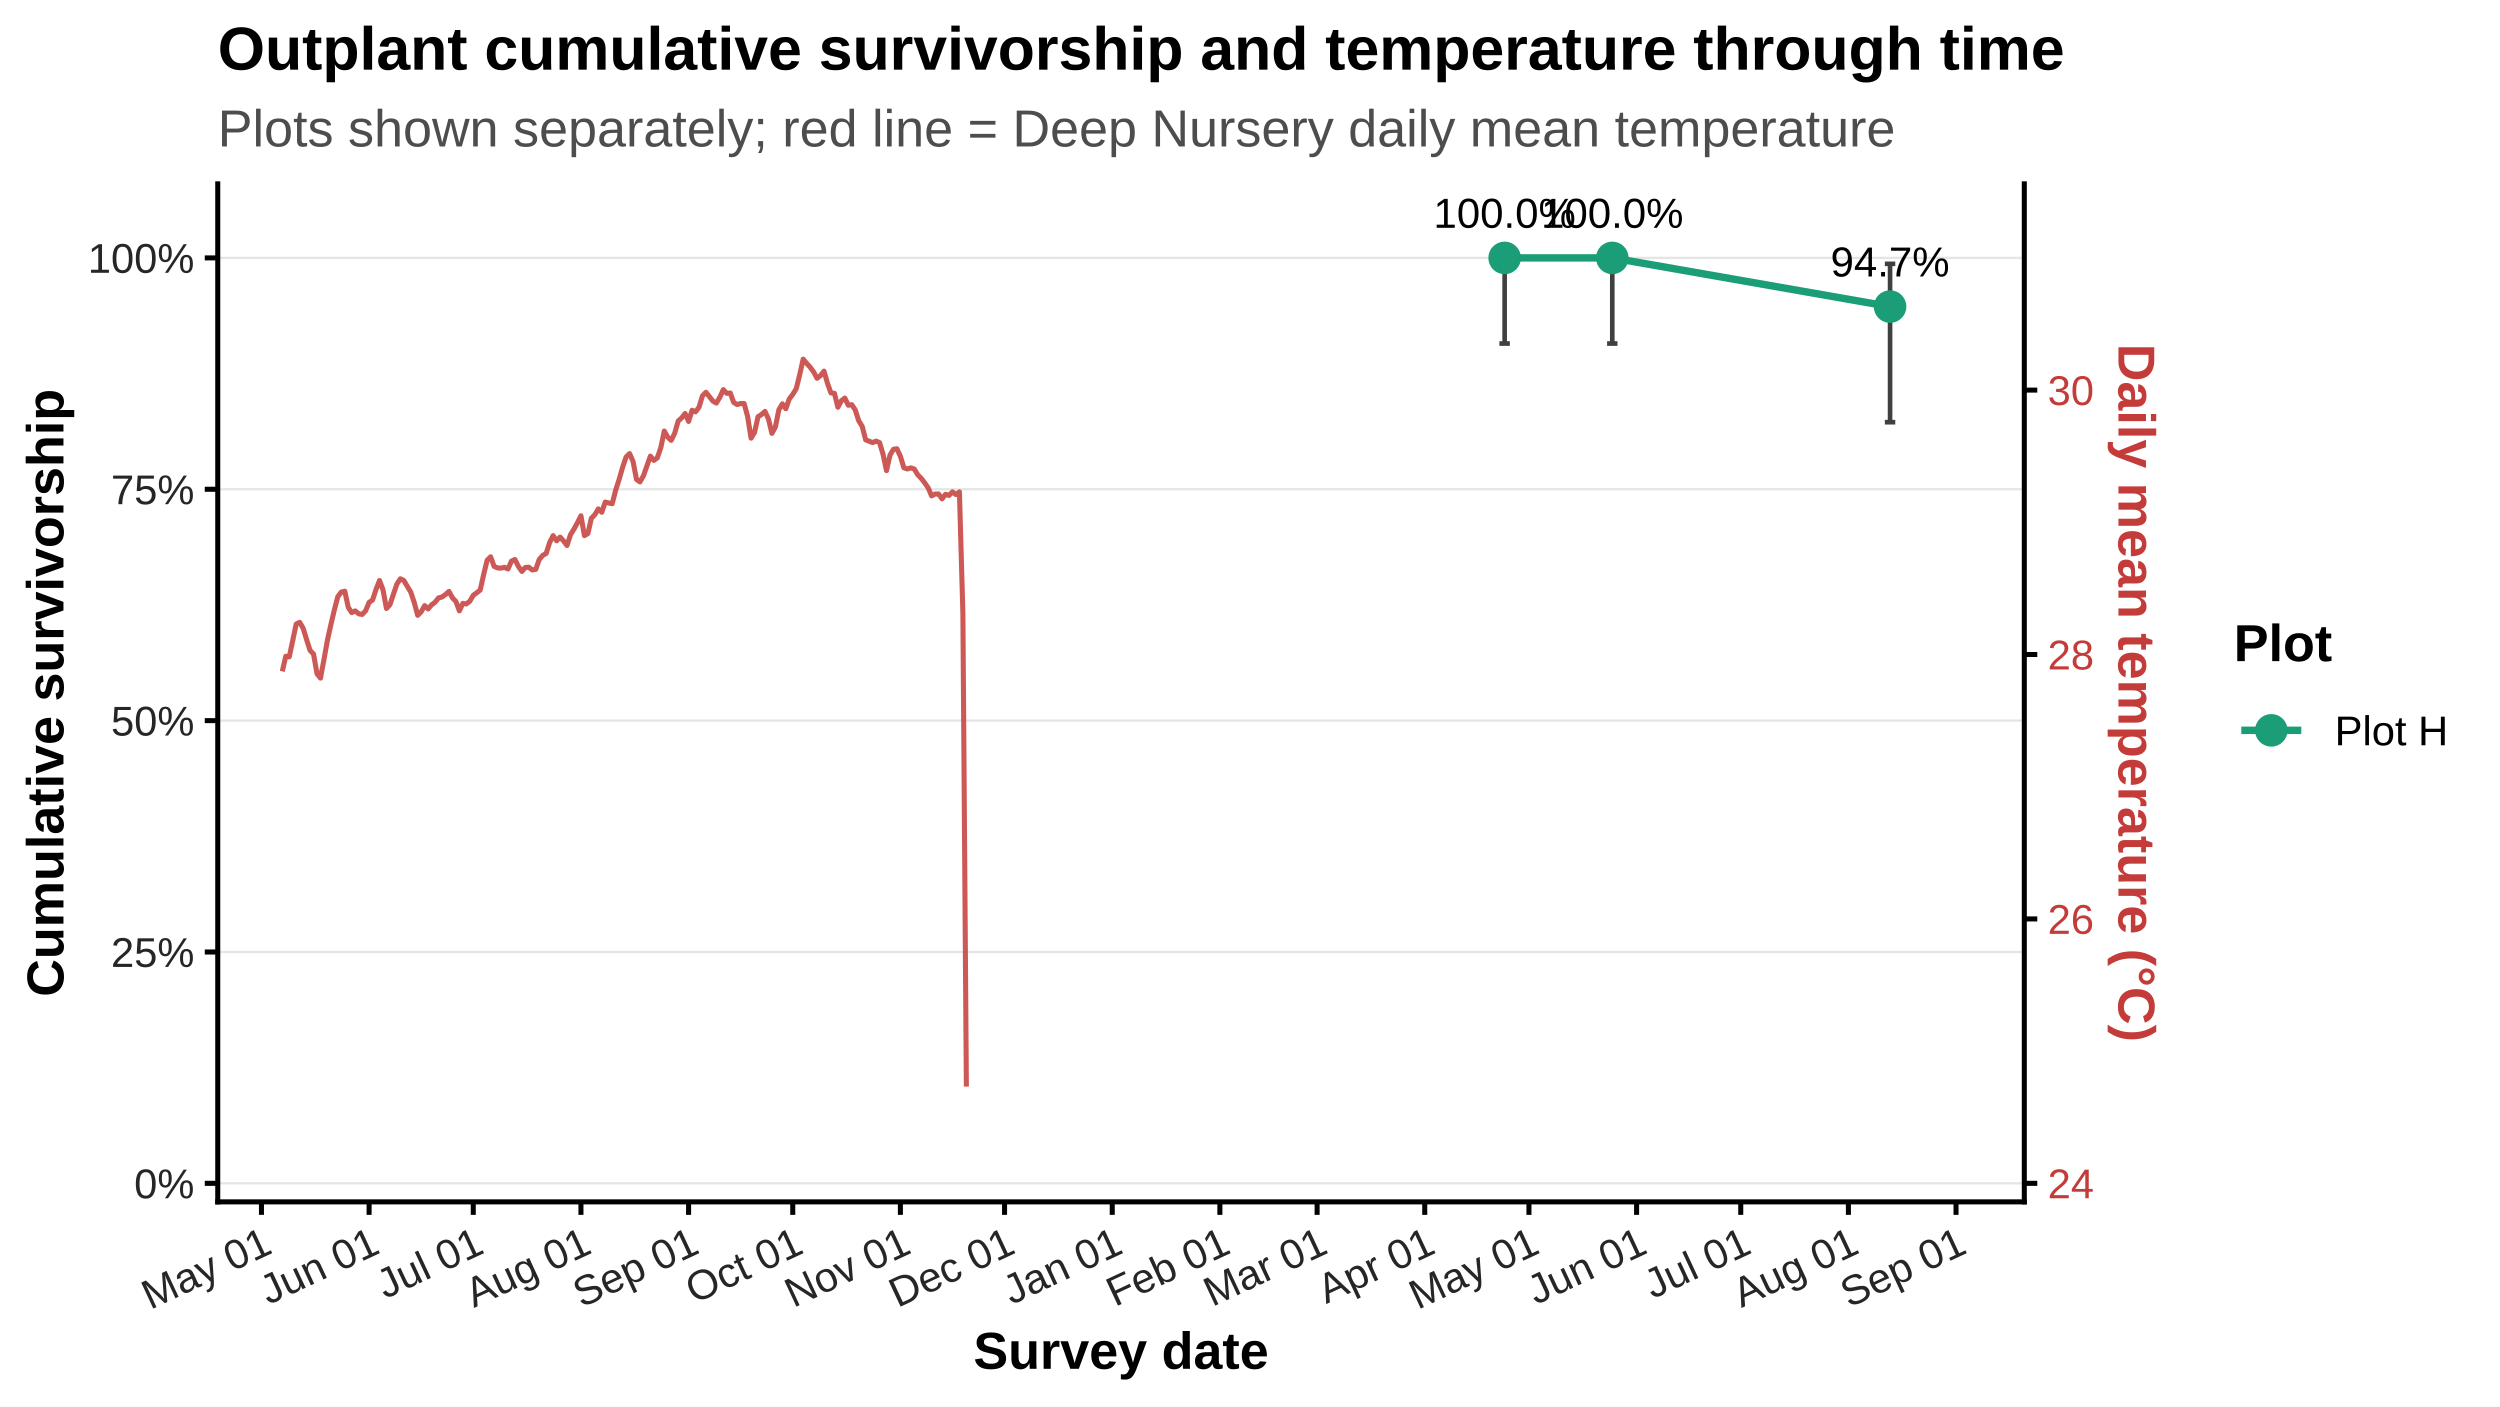
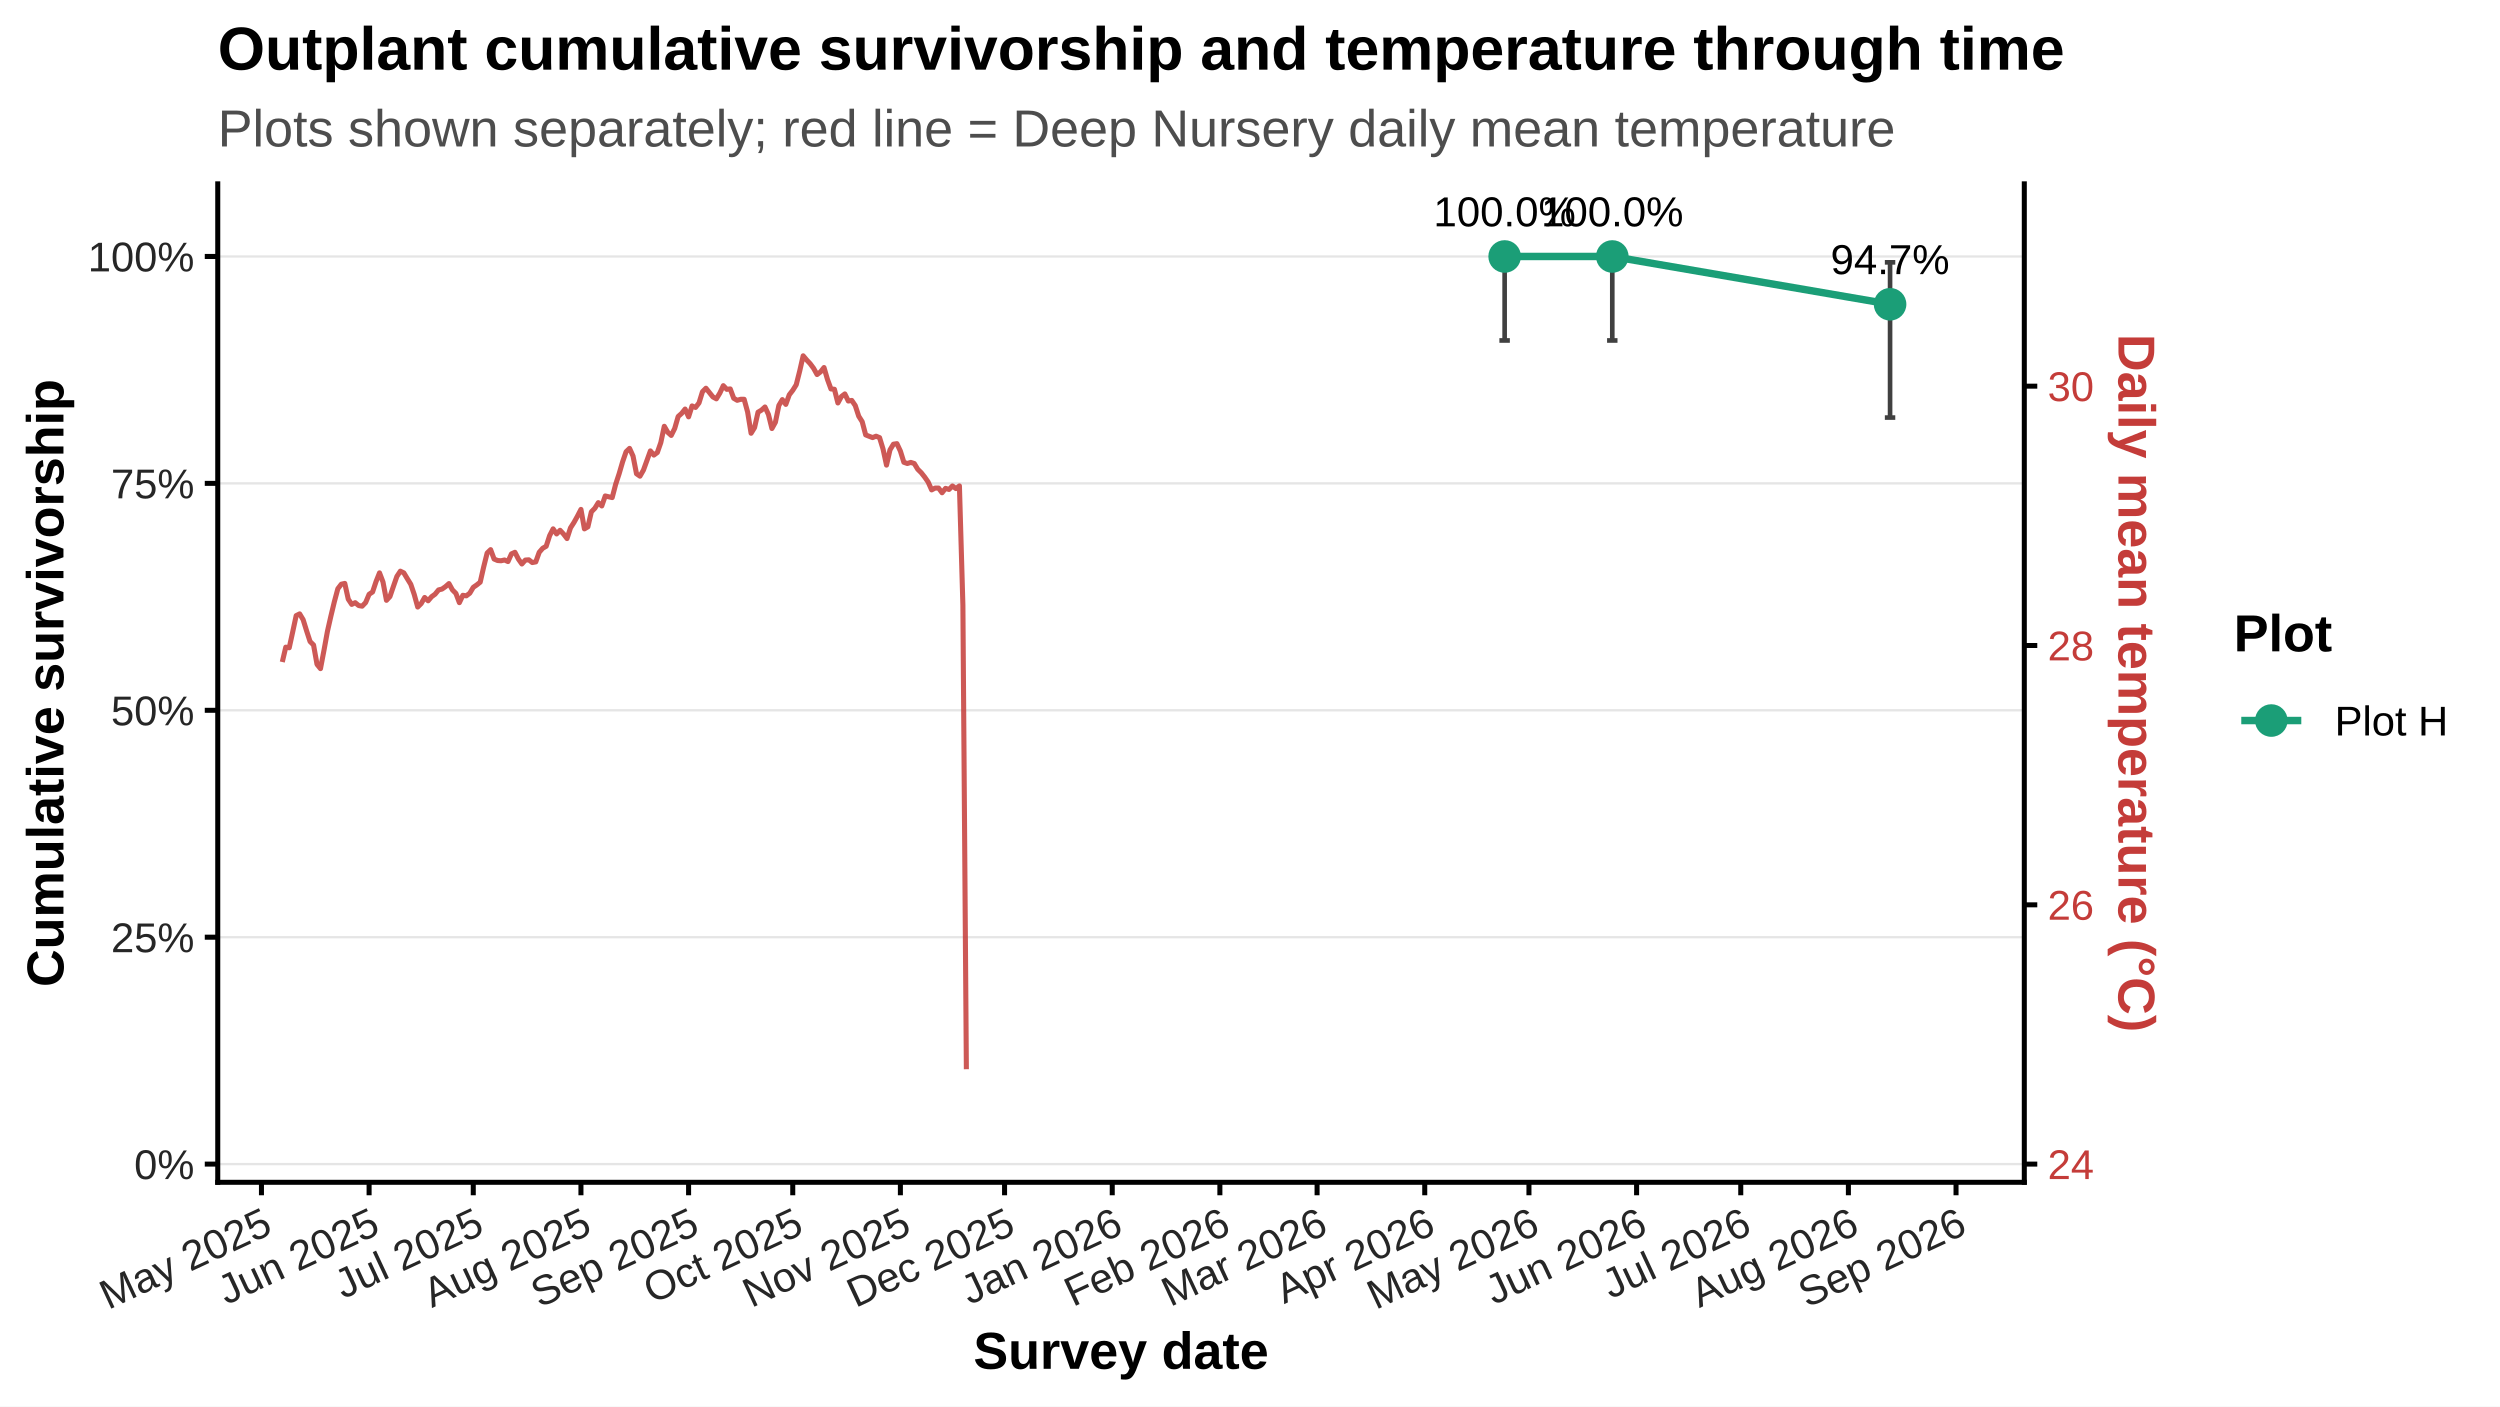
<svg xmlns="http://www.w3.org/2000/svg" class="svglite" width="576.00pt" height="324.00pt" viewBox="0 0 576.00 324.00">
  <defs>
    <style type="text/css">
    .svglite line, .svglite polyline, .svglite polygon, .svglite path, .svglite rect, .svglite circle {
      fill: none;
      stroke: #000000;
      stroke-linecap: round;
      stroke-linejoin: round;
      stroke-miterlimit: 10.00;
    }
    .svglite text {
      white-space: pre;
    }
  </style>
  </defs>
  <rect width="100%" height="100%" style="stroke: none; fill: #FFFFFF;" />
  <defs>
    <clipPath id="cpMC4wMHw1NzYuMDB8MC4wMHwzMjQuMDA=">
      <rect x="0.00" y="0.00" width="576.00" height="324.00" />
    </clipPath>
  </defs>
  <g clip-path="url(#cpMC4wMHw1NzYuMDB8MC4wMHwzMjQuMDA=)">
    <rect x="-0" y="0.00" width="576.00" height="324.00" style="stroke-width: 1.16; stroke: #FFFFFF; fill: #FFFFFF;" />
  </g>
  <defs>
-     <clipPath id="cpNTAuMTd8NDY2LjQwfDQyLjM2fDI3Ni45MQ==">
-       <rect x="50.17" y="42.36" width="416.23" height="234.54" />
+     <clipPath id="cpNTAuMTd8NDY2LjQwfDQyLjM2fDI3Mi40MA==">
+       <rect x="50.17" y="42.36" width="416.23" height="230.03" />
    </clipPath>
  </defs>
-   <g clip-path="url(#cpNTAuMTd8NDY2LjQwfDQyLjM2fDI3Ni45MQ==)">
-     <rect x="50.17" y="42.36" width="416.23" height="234.54" style="stroke-width: 1.16; stroke: none; fill: #FFFFFF;" />
-     <polyline points="50.17,272.64 466.40,272.64 " style="stroke-width: 0.53; stroke: #E5E5E5; stroke-linecap: butt;" />
-     <polyline points="50.17,219.34 466.40,219.34 " style="stroke-width: 0.53; stroke: #E5E5E5; stroke-linecap: butt;" />
-     <polyline points="50.17,166.03 466.40,166.03 " style="stroke-width: 0.53; stroke: #E5E5E5; stroke-linecap: butt;" />
-     <polyline points="50.17,112.73 466.40,112.73 " style="stroke-width: 0.53; stroke: #E5E5E5; stroke-linecap: butt;" />
-     <polyline points="50.17,59.42 466.40,59.42 " style="stroke-width: 0.53; stroke: #E5E5E5; stroke-linecap: butt;" />
-     <polyline points="65.04,154.69 65.84,151.20 66.64,151.34 67.44,147.60 68.24,143.79 69.04,143.38 69.84,144.74 70.64,147.37 71.44,149.87 72.24,150.69 73.04,155.24 73.84,156.24 74.64,151.97 75.44,147.49 76.24,143.89 77.04,140.50 77.84,137.46 78.64,136.41 79.44,136.22 80.24,139.93 81.04,141.15 81.84,140.75 82.64,141.42 83.44,141.57 84.24,140.72 85.04,138.79 85.84,138.23 86.64,135.79 87.44,133.75 88.24,135.89 89.04,140.19 89.84,139.32 90.64,136.92 91.44,134.58 92.24,133.35 93.04,133.74 93.84,135.11 94.64,136.43 95.44,138.82 96.24,141.77 97.04,140.96 97.84,139.53 98.64,140.30 99.44,139.35 100.24,138.75 101.04,137.75 101.84,137.55 102.64,136.98 103.44,136.26 104.24,137.74 105.04,138.57 105.84,140.74 106.64,139.02 107.44,139.15 108.24,138.52 109.04,137.15 109.84,136.58 110.64,135.93 111.44,132.35 112.24,129.07 113.04,128.29 113.84,130.50 114.64,130.85 115.44,130.90 116.24,130.71 117.04,131.09 117.84,129.28 118.64,128.91 119.44,130.50 120.24,131.66 121.04,130.74 121.84,130.68 122.64,131.32 123.44,131.17 124.24,128.90 125.04,127.97 125.84,127.50 126.64,124.99 127.44,123.41 128.24,124.60 129.04,123.75 129.84,124.63 130.64,125.68 131.44,123.19 132.25,121.89 133.05,120.42 133.85,118.84 134.65,123.41 135.45,122.93 136.25,119.40 137.05,118.58 137.85,117.25 138.65,118.02 139.45,115.68 140.25,115.88 141.05,116.06 141.85,112.93 142.65,110.45 143.45,107.66 144.25,105.29 145.05,104.51 145.85,106.31 146.65,110.46 147.45,111.03 148.25,109.61 149.05,107.35 149.85,105.09 150.65,106.08 151.45,105.48 152.25,103.14 153.05,99.31 153.85,100.72 154.65,101.46 155.45,99.82 156.25,97.01 157.05,96.28 157.85,95.27 158.65,97.10 159.45,94.53 160.25,94.88 161.05,93.83 161.85,91.19 162.65,90.38 163.45,91.39 164.25,92.41 165.05,92.86 165.85,91.52 166.65,89.77 167.45,90.63 168.25,90.54 169.05,92.73 169.85,93.21 170.65,92.97 171.45,92.98 172.25,95.96 173.05,100.95 173.85,99.62 174.65,96.01 175.45,95.51 176.25,94.78 177.05,96.54 177.85,99.84 178.65,98.37 179.45,94.41 180.25,93.05 181.05,94.17 181.85,91.92 182.65,90.86 183.45,89.56 184.25,86.34 185.05,82.75 185.85,83.72 186.65,84.59 187.45,85.69 188.25,87.16 189.05,86.53 189.85,85.51 190.65,88.30 191.45,90.54 192.25,90.62 193.05,93.83 193.85,92.33 194.65,91.71 195.45,93.37 196.25,93.24 197.05,94.45 197.85,96.94 198.65,98.24 199.45,101.34 200.25,101.66 201.05,101.97 201.85,101.64 202.65,101.98 203.45,104.65 204.25,108.43 205.05,104.87 205.85,103.51 206.65,103.39 207.45,105.14 208.25,107.77 209.05,108.05 209.85,107.80 210.65,108.06 211.45,109.40 212.25,110.21 213.05,111.24 213.85,112.41 214.65,114.25 215.45,113.82 216.25,113.82 217.05,114.93 217.85,113.89 218.65,114.15 219.45,113.33 220.25,113.95 221.05,113.33 221.85,141.36 222.65,250.35 " style="stroke-width: 1.17; stroke: #C43C39; stroke-opacity: 0.85; stroke-linecap: butt;" />
-     <polyline points="345.46,59.42 347.87,59.42 " style="stroke-width: 1.07; stroke: #404040; stroke-linecap: butt;" />
-     <polyline points="346.67,59.42 346.67,79.15 " style="stroke-width: 1.07; stroke: #404040; stroke-linecap: butt;" />
-     <polyline points="345.46,79.15 347.87,79.15 " style="stroke-width: 1.07; stroke: #404040; stroke-linecap: butt;" />
-     <polyline points="370.27,59.42 372.67,59.42 " style="stroke-width: 1.07; stroke: #404040; stroke-linecap: butt;" />
-     <polyline points="371.47,59.42 371.47,79.15 " style="stroke-width: 1.07; stroke: #404040; stroke-linecap: butt;" />
-     <polyline points="370.27,79.15 372.67,79.15 " style="stroke-width: 1.07; stroke: #404040; stroke-linecap: butt;" />
-     <polyline points="434.27,60.79 436.67,60.79 " style="stroke-width: 1.07; stroke: #404040; stroke-linecap: butt;" />
-     <polyline points="435.47,60.79 435.47,97.27 " style="stroke-width: 1.07; stroke: #404040; stroke-linecap: butt;" />
-     <polyline points="434.27,97.27 436.67,97.27 " style="stroke-width: 1.07; stroke: #404040; stroke-linecap: butt;" />
-     <polyline points="346.67,59.42 371.47,59.42 435.47,70.64 " style="stroke-width: 1.71; stroke: #1B9E77; stroke-linecap: butt;" />
-     <circle cx="346.67" cy="59.42" r="3.37" style="stroke-width: 0.77; stroke: #1B9E77; fill: #1B9E77;" />
-     <circle cx="371.47" cy="59.42" r="3.37" style="stroke-width: 0.77; stroke: #1B9E77; fill: #1B9E77;" />
-     <circle cx="435.47" cy="70.64" r="3.37" style="stroke-width: 0.77; stroke: #1B9E77; fill: #1B9E77;" />
-     <text x="346.67" y="52.48" text-anchor="middle" style="font-size: 9.67px; font-family: &quot;Arial&quot;;" textLength="32.80px" lengthAdjust="spacingAndGlyphs">100.0%</text>
-     <text x="371.47" y="52.48" text-anchor="middle" style="font-size: 9.67px; font-family: &quot;Arial&quot;;" textLength="32.80px" lengthAdjust="spacingAndGlyphs">100.0%</text>
-     <text x="435.47" y="63.70" text-anchor="middle" style="font-size: 9.67px; font-family: &quot;Arial&quot;;" textLength="27.42px" lengthAdjust="spacingAndGlyphs">94.7%</text>
+   <g clip-path="url(#cpNTAuMTd8NDY2LjQwfDQyLjM2fDI3Mi40MA==)">
+     <rect x="50.17" y="42.36" width="416.23" height="230.03" style="stroke-width: 1.16; stroke: none; fill: #FFFFFF;" />
+     <polyline points="50.17,268.21 466.40,268.21 " style="stroke-width: 0.53; stroke: #E5E5E5; stroke-linecap: butt;" />
+     <polyline points="50.17,215.93 466.40,215.93 " style="stroke-width: 0.53; stroke: #E5E5E5; stroke-linecap: butt;" />
+     <polyline points="50.17,163.65 466.40,163.65 " style="stroke-width: 0.53; stroke: #E5E5E5; stroke-linecap: butt;" />
+     <polyline points="50.17,111.37 466.40,111.37 " style="stroke-width: 0.53; stroke: #E5E5E5; stroke-linecap: butt;" />
+     <polyline points="50.17,59.09 466.40,59.09 " style="stroke-width: 0.53; stroke: #E5E5E5; stroke-linecap: butt;" />
+     <polyline points="65.04,152.53 65.84,149.11 66.64,149.24 67.44,145.58 68.24,141.84 69.04,141.44 69.84,142.77 70.64,145.35 71.44,147.81 72.24,148.60 73.04,153.07 73.84,154.05 74.64,149.86 75.44,145.47 76.24,141.94 77.04,138.62 77.84,135.64 78.64,134.60 79.44,134.42 80.24,138.05 81.04,139.25 81.84,138.86 82.64,139.52 83.44,139.66 84.24,138.83 85.04,136.93 85.84,136.39 86.64,134.00 87.44,131.99 88.24,134.09 89.04,138.31 89.84,137.45 90.64,135.11 91.44,132.81 92.24,131.60 93.04,131.99 93.84,133.32 94.64,134.62 95.44,136.97 96.24,139.86 97.04,139.06 97.84,137.66 98.64,138.42 99.44,137.48 100.24,136.90 101.04,135.92 101.84,135.72 102.64,135.16 103.44,134.46 104.24,135.91 105.04,136.72 105.84,138.85 106.64,137.16 107.44,137.28 108.24,136.67 109.04,135.32 109.84,134.77 110.64,134.13 111.44,130.62 112.24,127.41 113.04,126.64 113.84,128.80 114.64,129.14 115.44,129.20 116.24,129.02 117.04,129.38 117.84,127.61 118.64,127.25 119.44,128.81 120.24,129.94 121.04,129.04 121.84,128.98 122.64,129.61 123.44,129.46 124.24,127.24 125.04,126.32 125.84,125.86 126.64,123.40 127.44,121.85 128.24,123.02 129.04,122.18 129.84,123.04 130.64,124.08 131.44,121.63 132.25,120.36 133.05,118.92 133.85,117.37 134.65,121.85 135.45,121.38 136.25,117.92 137.05,117.11 137.85,115.81 138.65,116.57 139.45,114.27 140.25,114.46 141.05,114.64 141.85,111.58 142.65,109.14 143.45,106.40 144.25,104.08 145.05,103.31 145.85,105.08 146.65,109.15 147.45,109.71 148.25,108.31 149.05,106.11 149.85,103.89 150.65,104.85 151.45,104.26 152.25,101.97 153.05,98.22 153.85,99.60 154.65,100.32 155.45,98.72 156.25,95.96 157.05,95.25 157.85,94.25 158.65,96.04 159.45,93.53 160.25,93.87 161.05,92.84 161.85,90.25 162.65,89.45 163.45,90.45 164.25,91.45 165.05,91.89 165.85,90.57 166.65,88.86 167.45,89.70 168.25,89.61 169.05,91.76 169.85,92.23 170.65,92.00 171.45,92.00 172.25,94.93 173.05,99.82 173.85,98.52 174.65,94.97 175.45,94.49 176.25,93.77 177.05,95.50 177.85,98.73 178.65,97.29 179.45,93.41 180.25,92.07 181.05,93.17 181.85,90.96 182.65,89.93 183.45,88.65 184.25,85.49 185.05,81.98 185.85,82.93 186.65,83.78 187.45,84.85 188.25,86.29 189.05,85.68 189.85,84.68 190.65,87.42 191.45,89.61 192.25,89.69 193.05,92.84 193.85,91.37 194.65,90.76 195.45,92.39 196.25,92.26 197.05,93.44 197.85,95.89 198.65,97.16 199.45,100.20 200.25,100.52 201.05,100.82 201.85,100.50 202.65,100.83 203.45,103.45 204.25,107.16 205.05,103.66 205.85,102.34 206.65,102.22 207.45,103.93 208.25,106.51 209.05,106.79 209.85,106.54 210.65,106.80 211.45,108.12 212.25,108.91 213.05,109.92 213.85,111.07 214.65,112.87 215.45,112.45 216.25,112.45 217.05,113.53 217.85,112.52 218.65,112.77 219.45,111.97 220.25,112.57 221.05,111.96 221.85,139.45 222.65,246.35 " style="stroke-width: 1.17; stroke: #C43C39; stroke-opacity: 0.85; stroke-linecap: butt;" />
+     <polyline points="345.46,59.09 347.87,59.09 " style="stroke-width: 1.07; stroke: #404040; stroke-linecap: butt;" />
+     <polyline points="346.67,59.09 346.67,78.44 " style="stroke-width: 1.07; stroke: #404040; stroke-linecap: butt;" />
+     <polyline points="345.46,78.44 347.87,78.44 " style="stroke-width: 1.07; stroke: #404040; stroke-linecap: butt;" />
+     <polyline points="370.27,59.09 372.67,59.09 " style="stroke-width: 1.07; stroke: #404040; stroke-linecap: butt;" />
+     <polyline points="371.47,59.09 371.47,78.44 " style="stroke-width: 1.07; stroke: #404040; stroke-linecap: butt;" />
+     <polyline points="370.27,78.44 372.67,78.44 " style="stroke-width: 1.07; stroke: #404040; stroke-linecap: butt;" />
+     <polyline points="434.27,60.44 436.67,60.44 " style="stroke-width: 1.07; stroke: #404040; stroke-linecap: butt;" />
+     <polyline points="435.47,60.44 435.47,96.21 " style="stroke-width: 1.07; stroke: #404040; stroke-linecap: butt;" />
+     <polyline points="434.27,96.21 436.67,96.21 " style="stroke-width: 1.07; stroke: #404040; stroke-linecap: butt;" />
+     <polyline points="346.67,59.09 371.47,59.09 435.47,70.10 " style="stroke-width: 1.71; stroke: #1B9E77; stroke-linecap: butt;" />
+     <circle cx="346.67" cy="59.09" r="3.37" style="stroke-width: 0.77; stroke: #1B9E77; fill: #1B9E77;" />
+     <circle cx="371.47" cy="59.09" r="3.37" style="stroke-width: 0.77; stroke: #1B9E77; fill: #1B9E77;" />
+     <circle cx="435.47" cy="70.10" r="3.37" style="stroke-width: 0.77; stroke: #1B9E77; fill: #1B9E77;" />
+     <text x="346.67" y="52.15" text-anchor="middle" style="font-size: 9.67px; font-family: &quot;Arial&quot;;" textLength="32.80px" lengthAdjust="spacingAndGlyphs">100.0%</text>
+     <text x="371.47" y="52.15" text-anchor="middle" style="font-size: 9.67px; font-family: &quot;Arial&quot;;" textLength="32.80px" lengthAdjust="spacingAndGlyphs">100.0%</text>
+     <text x="435.47" y="63.16" text-anchor="middle" style="font-size: 9.67px; font-family: &quot;Arial&quot;;" textLength="27.42px" lengthAdjust="spacingAndGlyphs">94.7%</text>
  </g>
  <g clip-path="url(#cpMC4wMHw1NzYuMDB8MC4wMHwzMjQuMDA=)">
-     <polyline points="50.17,276.91 50.17,42.36 " style="stroke-width: 1.16; stroke-linecap: square;" />
-     <text x="44.79" y="276.08" text-anchor="end" style="font-size: 9.60px;fill: #262626; font-family: &quot;Arial&quot;;" textLength="13.87px" lengthAdjust="spacingAndGlyphs">0%</text>
-     <text x="44.79" y="222.78" text-anchor="end" style="font-size: 9.60px;fill: #262626; font-family: &quot;Arial&quot;;" textLength="19.20px" lengthAdjust="spacingAndGlyphs">25%</text>
-     <text x="44.79" y="169.47" text-anchor="end" style="font-size: 9.60px;fill: #262626; font-family: &quot;Arial&quot;;" textLength="19.20px" lengthAdjust="spacingAndGlyphs">50%</text>
-     <text x="44.79" y="116.17" text-anchor="end" style="font-size: 9.60px;fill: #262626; font-family: &quot;Arial&quot;;" textLength="19.20px" lengthAdjust="spacingAndGlyphs">75%</text>
-     <text x="44.79" y="62.86" text-anchor="end" style="font-size: 9.60px;fill: #262626; font-family: &quot;Arial&quot;;" textLength="24.54px" lengthAdjust="spacingAndGlyphs">100%</text>
-     <polyline points="47.18,272.64 50.17,272.64 " style="stroke-width: 1.16; stroke-linecap: butt;" />
-     <polyline points="47.18,219.34 50.17,219.34 " style="stroke-width: 1.16; stroke-linecap: butt;" />
-     <polyline points="47.18,166.03 50.17,166.03 " style="stroke-width: 1.16; stroke-linecap: butt;" />
-     <polyline points="47.18,112.73 50.17,112.73 " style="stroke-width: 1.16; stroke-linecap: butt;" />
-     <polyline points="47.18,59.42 50.17,59.42 " style="stroke-width: 1.16; stroke-linecap: butt;" />
-     <polyline points="466.40,276.91 466.40,42.36 " style="stroke-width: 1.16; stroke-linecap: square;" />
-     <polyline points="469.39,272.64 466.40,272.64 " style="stroke-width: 1.16; stroke-linecap: butt;" />
-     <polyline points="469.39,211.72 466.40,211.72 " style="stroke-width: 1.16; stroke-linecap: butt;" />
-     <polyline points="469.39,150.80 466.40,150.80 " style="stroke-width: 1.16; stroke-linecap: butt;" />
-     <polyline points="469.39,89.88 466.40,89.88 " style="stroke-width: 1.16; stroke-linecap: butt;" />
-     <text x="471.78" y="276.08" style="font-size: 9.60px;fill: #C43C39; font-family: &quot;Arial&quot;;" textLength="10.67px" lengthAdjust="spacingAndGlyphs">24</text>
-     <text x="471.78" y="215.16" style="font-size: 9.60px;fill: #C43C39; font-family: &quot;Arial&quot;;" textLength="10.67px" lengthAdjust="spacingAndGlyphs">26</text>
-     <text x="471.78" y="154.24" style="font-size: 9.60px;fill: #C43C39; font-family: &quot;Arial&quot;;" textLength="10.67px" lengthAdjust="spacingAndGlyphs">28</text>
-     <text x="471.78" y="93.32" style="font-size: 9.60px;fill: #C43C39; font-family: &quot;Arial&quot;;" textLength="10.67px" lengthAdjust="spacingAndGlyphs">30</text>
-     <polyline points="50.17,276.91 466.40,276.91 " style="stroke-width: 1.16; stroke-linecap: square;" />
-     <polyline points="60.24,279.90 60.24,276.91 " style="stroke-width: 1.16; stroke-linecap: butt;" />
-     <polyline points="85.04,279.90 85.04,276.91 " style="stroke-width: 1.16; stroke-linecap: butt;" />
-     <polyline points="109.04,279.90 109.04,276.91 " style="stroke-width: 1.16; stroke-linecap: butt;" />
-     <polyline points="133.85,279.90 133.85,276.91 " style="stroke-width: 1.16; stroke-linecap: butt;" />
-     <polyline points="158.65,279.90 158.65,276.91 " style="stroke-width: 1.16; stroke-linecap: butt;" />
-     <polyline points="182.65,279.90 182.65,276.91 " style="stroke-width: 1.16; stroke-linecap: butt;" />
-     <polyline points="207.45,279.90 207.45,276.91 " style="stroke-width: 1.16; stroke-linecap: butt;" />
-     <polyline points="231.45,279.90 231.45,276.91 " style="stroke-width: 1.16; stroke-linecap: butt;" />
-     <polyline points="256.26,279.90 256.26,276.91 " style="stroke-width: 1.16; stroke-linecap: butt;" />
-     <polyline points="281.06,279.90 281.06,276.91 " style="stroke-width: 1.16; stroke-linecap: butt;" />
-     <polyline points="303.46,279.90 303.46,276.91 " style="stroke-width: 1.16; stroke-linecap: butt;" />
-     <polyline points="328.26,279.90 328.26,276.91 " style="stroke-width: 1.16; stroke-linecap: butt;" />
-     <polyline points="352.27,279.90 352.27,276.91 " style="stroke-width: 1.16; stroke-linecap: butt;" />
-     <polyline points="377.07,279.90 377.07,276.91 " style="stroke-width: 1.16; stroke-linecap: butt;" />
-     <polyline points="401.07,279.90 401.07,276.91 " style="stroke-width: 1.16; stroke-linecap: butt;" />
-     <polyline points="425.87,279.90 425.87,276.91 " style="stroke-width: 1.16; stroke-linecap: butt;" />
-     <polyline points="450.67,279.90 450.67,276.91 " style="stroke-width: 1.16; stroke-linecap: butt;" />
-     <text transform="translate(63.15,288.52) rotate(-25)" text-anchor="end" style="font-size: 9.60px;fill: #262626; font-family: &quot;Arial&quot;;" textLength="31.46px" lengthAdjust="spacingAndGlyphs">May 01</text>
-     <text transform="translate(87.95,288.52) rotate(-25)" text-anchor="end" style="font-size: 9.60px;fill: #262626; font-family: &quot;Arial&quot;;" textLength="28.80px" lengthAdjust="spacingAndGlyphs">Jun 01</text>
-     <text transform="translate(111.95,288.52) rotate(-25)" text-anchor="end" style="font-size: 9.60px;fill: #262626; font-family: &quot;Arial&quot;;" textLength="25.60px" lengthAdjust="spacingAndGlyphs">Jul 01</text>
-     <text transform="translate(136.75,288.52) rotate(-25)" text-anchor="end" style="font-size: 9.60px;fill: #262626; font-family: &quot;Arial&quot;;" textLength="30.41px" lengthAdjust="spacingAndGlyphs">Aug 01</text>
-     <text transform="translate(161.56,288.52) rotate(-25)" text-anchor="end" style="font-size: 9.60px;fill: #262626; font-family: &quot;Arial&quot;;" textLength="30.41px" lengthAdjust="spacingAndGlyphs">Sep 01</text>
-     <text transform="translate(185.56,288.52) rotate(-25)" text-anchor="end" style="font-size: 9.60px;fill: #262626; font-family: &quot;Arial&quot;;" textLength="28.25px" lengthAdjust="spacingAndGlyphs">Oct 01</text>
-     <text transform="translate(210.36,288.52) rotate(-25)" text-anchor="end" style="font-size: 9.60px;fill: #262626; font-family: &quot;Arial&quot;;" textLength="30.39px" lengthAdjust="spacingAndGlyphs">Nov 01</text>
-     <text transform="translate(234.36,288.52) rotate(-25)" text-anchor="end" style="font-size: 9.60px;fill: #262626; font-family: &quot;Arial&quot;;" textLength="30.39px" lengthAdjust="spacingAndGlyphs">Dec 01</text>
-     <text transform="translate(259.17,288.52) rotate(-25)" text-anchor="end" style="font-size: 9.60px;fill: #262626; font-family: &quot;Arial&quot;;" textLength="28.80px" lengthAdjust="spacingAndGlyphs">Jan 01</text>
-     <text transform="translate(283.97,288.52) rotate(-25)" text-anchor="end" style="font-size: 9.60px;fill: #262626; font-family: &quot;Arial&quot;;" textLength="29.87px" lengthAdjust="spacingAndGlyphs">Feb 01</text>
-     <text transform="translate(306.37,288.52) rotate(-25)" text-anchor="end" style="font-size: 9.60px;fill: #262626; font-family: &quot;Arial&quot;;" textLength="29.86px" lengthAdjust="spacingAndGlyphs">Mar 01</text>
-     <text transform="translate(331.17,288.52) rotate(-25)" text-anchor="end" style="font-size: 9.60px;fill: #262626; font-family: &quot;Arial&quot;;" textLength="28.27px" lengthAdjust="spacingAndGlyphs">Apr 01</text>
-     <text transform="translate(355.17,288.52) rotate(-25)" text-anchor="end" style="font-size: 9.60px;fill: #262626; font-family: &quot;Arial&quot;;" textLength="31.46px" lengthAdjust="spacingAndGlyphs">May 01</text>
-     <text transform="translate(379.98,288.52) rotate(-25)" text-anchor="end" style="font-size: 9.60px;fill: #262626; font-family: &quot;Arial&quot;;" textLength="28.80px" lengthAdjust="spacingAndGlyphs">Jun 01</text>
-     <text transform="translate(403.98,288.52) rotate(-25)" text-anchor="end" style="font-size: 9.60px;fill: #262626; font-family: &quot;Arial&quot;;" textLength="25.60px" lengthAdjust="spacingAndGlyphs">Jul 01</text>
-     <text transform="translate(428.78,288.52) rotate(-25)" text-anchor="end" style="font-size: 9.60px;fill: #262626; font-family: &quot;Arial&quot;;" textLength="30.41px" lengthAdjust="spacingAndGlyphs">Aug 01</text>
-     <text transform="translate(453.58,288.52) rotate(-25)" text-anchor="end" style="font-size: 9.60px;fill: #262626; font-family: &quot;Arial&quot;;" textLength="30.41px" lengthAdjust="spacingAndGlyphs">Sep 01</text>
+     <polyline points="50.17,272.40 50.17,42.36 " style="stroke-width: 1.16; stroke-linecap: square;" />
+     <text x="44.79" y="271.66" text-anchor="end" style="font-size: 9.60px;fill: #262626; font-family: &quot;Arial&quot;;" textLength="13.87px" lengthAdjust="spacingAndGlyphs">0%</text>
+     <text x="44.79" y="219.38" text-anchor="end" style="font-size: 9.60px;fill: #262626; font-family: &quot;Arial&quot;;" textLength="19.20px" lengthAdjust="spacingAndGlyphs">25%</text>
+     <text x="44.79" y="167.10" text-anchor="end" style="font-size: 9.60px;fill: #262626; font-family: &quot;Arial&quot;;" textLength="19.20px" lengthAdjust="spacingAndGlyphs">50%</text>
+     <text x="44.79" y="114.81" text-anchor="end" style="font-size: 9.60px;fill: #262626; font-family: &quot;Arial&quot;;" textLength="19.20px" lengthAdjust="spacingAndGlyphs">75%</text>
+     <text x="44.79" y="62.53" text-anchor="end" style="font-size: 9.60px;fill: #262626; font-family: &quot;Arial&quot;;" textLength="24.54px" lengthAdjust="spacingAndGlyphs">100%</text>
+     <polyline points="47.18,268.21 50.17,268.21 " style="stroke-width: 1.16; stroke-linecap: butt;" />
+     <polyline points="47.18,215.93 50.17,215.93 " style="stroke-width: 1.16; stroke-linecap: butt;" />
+     <polyline points="47.18,163.65 50.17,163.65 " style="stroke-width: 1.16; stroke-linecap: butt;" />
+     <polyline points="47.18,111.37 50.17,111.37 " style="stroke-width: 1.16; stroke-linecap: butt;" />
+     <polyline points="47.18,59.09 50.17,59.09 " style="stroke-width: 1.16; stroke-linecap: butt;" />
+     <polyline points="466.40,272.40 466.40,42.36 " style="stroke-width: 1.16; stroke-linecap: square;" />
+     <polyline points="469.39,268.21 466.40,268.21 " style="stroke-width: 1.16; stroke-linecap: butt;" />
+     <polyline points="469.39,208.47 466.40,208.47 " style="stroke-width: 1.16; stroke-linecap: butt;" />
+     <polyline points="469.39,148.72 466.40,148.72 " style="stroke-width: 1.16; stroke-linecap: butt;" />
+     <polyline points="469.39,88.97 466.40,88.97 " style="stroke-width: 1.16; stroke-linecap: butt;" />
+     <text x="471.78" y="271.66" style="font-size: 9.60px;fill: #C43C39; font-family: &quot;Arial&quot;;" textLength="10.67px" lengthAdjust="spacingAndGlyphs">24</text>
+     <text x="471.78" y="211.91" style="font-size: 9.60px;fill: #C43C39; font-family: &quot;Arial&quot;;" textLength="10.67px" lengthAdjust="spacingAndGlyphs">26</text>
+     <text x="471.78" y="152.16" style="font-size: 9.60px;fill: #C43C39; font-family: &quot;Arial&quot;;" textLength="10.67px" lengthAdjust="spacingAndGlyphs">28</text>
+     <text x="471.78" y="92.41" style="font-size: 9.60px;fill: #C43C39; font-family: &quot;Arial&quot;;" textLength="10.67px" lengthAdjust="spacingAndGlyphs">30</text>
+     <polyline points="50.17,272.40 466.40,272.40 " style="stroke-width: 1.16; stroke-linecap: square;" />
+     <polyline points="60.24,275.39 60.24,272.40 " style="stroke-width: 1.16; stroke-linecap: butt;" />
+     <polyline points="85.04,275.39 85.04,272.40 " style="stroke-width: 1.16; stroke-linecap: butt;" />
+     <polyline points="109.04,275.39 109.04,272.40 " style="stroke-width: 1.16; stroke-linecap: butt;" />
+     <polyline points="133.85,275.39 133.85,272.40 " style="stroke-width: 1.16; stroke-linecap: butt;" />
+     <polyline points="158.65,275.39 158.65,272.40 " style="stroke-width: 1.16; stroke-linecap: butt;" />
+     <polyline points="182.65,275.39 182.65,272.40 " style="stroke-width: 1.16; stroke-linecap: butt;" />
+     <polyline points="207.45,275.39 207.45,272.40 " style="stroke-width: 1.16; stroke-linecap: butt;" />
+     <polyline points="231.45,275.39 231.45,272.40 " style="stroke-width: 1.16; stroke-linecap: butt;" />
+     <polyline points="256.26,275.39 256.26,272.40 " style="stroke-width: 1.16; stroke-linecap: butt;" />
+     <polyline points="281.06,275.39 281.06,272.40 " style="stroke-width: 1.16; stroke-linecap: butt;" />
+     <polyline points="303.46,275.39 303.46,272.40 " style="stroke-width: 1.16; stroke-linecap: butt;" />
+     <polyline points="328.26,275.39 328.26,272.40 " style="stroke-width: 1.16; stroke-linecap: butt;" />
+     <polyline points="352.27,275.39 352.27,272.40 " style="stroke-width: 1.16; stroke-linecap: butt;" />
+     <polyline points="377.07,275.39 377.07,272.40 " style="stroke-width: 1.16; stroke-linecap: butt;" />
+     <polyline points="401.07,275.39 401.07,272.40 " style="stroke-width: 1.16; stroke-linecap: butt;" />
+     <polyline points="425.87,275.39 425.87,272.40 " style="stroke-width: 1.16; stroke-linecap: butt;" />
+     <polyline points="450.67,275.39 450.67,272.40 " style="stroke-width: 1.16; stroke-linecap: butt;" />
+     <text transform="translate(63.15,284.02) rotate(-25)" text-anchor="end" style="font-size: 9.60px;fill: #262626; font-family: &quot;Arial&quot;;" textLength="42.13px" lengthAdjust="spacingAndGlyphs">May 2025</text>
+     <text transform="translate(87.95,284.02) rotate(-25)" text-anchor="end" style="font-size: 9.60px;fill: #262626; font-family: &quot;Arial&quot;;" textLength="39.47px" lengthAdjust="spacingAndGlyphs">Jun 2025</text>
+     <text transform="translate(111.95,284.02) rotate(-25)" text-anchor="end" style="font-size: 9.60px;fill: #262626; font-family: &quot;Arial&quot;;" textLength="36.27px" lengthAdjust="spacingAndGlyphs">Jul 2025</text>
+     <text transform="translate(136.75,284.02) rotate(-25)" text-anchor="end" style="font-size: 9.60px;fill: #262626; font-family: &quot;Arial&quot;;" textLength="41.08px" lengthAdjust="spacingAndGlyphs">Aug 2025</text>
+     <text transform="translate(161.56,284.02) rotate(-25)" text-anchor="end" style="font-size: 9.60px;fill: #262626; font-family: &quot;Arial&quot;;" textLength="41.08px" lengthAdjust="spacingAndGlyphs">Sep 2025</text>
+     <text transform="translate(185.56,284.02) rotate(-25)" text-anchor="end" style="font-size: 9.60px;fill: #262626; font-family: &quot;Arial&quot;;" textLength="38.92px" lengthAdjust="spacingAndGlyphs">Oct 2025</text>
+     <text transform="translate(210.36,284.02) rotate(-25)" text-anchor="end" style="font-size: 9.60px;fill: #262626; font-family: &quot;Arial&quot;;" textLength="41.06px" lengthAdjust="spacingAndGlyphs">Nov 2025</text>
+     <text transform="translate(234.36,284.02) rotate(-25)" text-anchor="end" style="font-size: 9.60px;fill: #262626; font-family: &quot;Arial&quot;;" textLength="41.06px" lengthAdjust="spacingAndGlyphs">Dec 2025</text>
+     <text transform="translate(259.17,284.02) rotate(-25)" text-anchor="end" style="font-size: 9.60px;fill: #262626; font-family: &quot;Arial&quot;;" textLength="39.47px" lengthAdjust="spacingAndGlyphs">Jan 2026</text>
+     <text transform="translate(283.97,284.02) rotate(-25)" text-anchor="end" style="font-size: 9.60px;fill: #262626; font-family: &quot;Arial&quot;;" textLength="40.54px" lengthAdjust="spacingAndGlyphs">Feb 2026</text>
+     <text transform="translate(306.37,284.02) rotate(-25)" text-anchor="end" style="font-size: 9.60px;fill: #262626; font-family: &quot;Arial&quot;;" textLength="40.53px" lengthAdjust="spacingAndGlyphs">Mar 2026</text>
+     <text transform="translate(331.17,284.02) rotate(-25)" text-anchor="end" style="font-size: 9.60px;fill: #262626; font-family: &quot;Arial&quot;;" textLength="38.94px" lengthAdjust="spacingAndGlyphs">Apr 2026</text>
+     <text transform="translate(355.17,284.02) rotate(-25)" text-anchor="end" style="font-size: 9.60px;fill: #262626; font-family: &quot;Arial&quot;;" textLength="42.13px" lengthAdjust="spacingAndGlyphs">May 2026</text>
+     <text transform="translate(379.98,284.02) rotate(-25)" text-anchor="end" style="font-size: 9.60px;fill: #262626; font-family: &quot;Arial&quot;;" textLength="39.47px" lengthAdjust="spacingAndGlyphs">Jun 2026</text>
+     <text transform="translate(403.98,284.02) rotate(-25)" text-anchor="end" style="font-size: 9.60px;fill: #262626; font-family: &quot;Arial&quot;;" textLength="36.27px" lengthAdjust="spacingAndGlyphs">Jul 2026</text>
+     <text transform="translate(428.78,284.02) rotate(-25)" text-anchor="end" style="font-size: 9.60px;fill: #262626; font-family: &quot;Arial&quot;;" textLength="41.08px" lengthAdjust="spacingAndGlyphs">Aug 2026</text>
+     <text transform="translate(453.58,284.02) rotate(-25)" text-anchor="end" style="font-size: 9.60px;fill: #262626; font-family: &quot;Arial&quot;;" textLength="41.08px" lengthAdjust="spacingAndGlyphs">Sep 2026</text>
    <text x="258.29" y="315.37" text-anchor="middle" style="font-size: 12.00px; font-weight: bold; font-family: &quot;Arial&quot;;" textLength="68.04px" lengthAdjust="spacingAndGlyphs">Survey date</text>
-     <text transform="translate(14.62,159.63) rotate(-90)" text-anchor="middle" style="font-size: 12.00px; font-weight: bold; font-family: &quot;Arial&quot;;" textLength="140.05px" lengthAdjust="spacingAndGlyphs">Cumulative survivorship</text>
-     <text transform="translate(488.09,159.63) rotate(90)" text-anchor="middle" style="font-size: 12.00px; font-weight: bold;fill: #C43C39; font-family: &quot;Arial&quot;;" textLength="160.86px" lengthAdjust="spacingAndGlyphs">Daily mean temperature (°C)</text>
-     <rect x="508.69" y="136.38" width="61.33" height="46.50" style="stroke-width: 1.16; stroke: none; fill: #FFFFFF;" />
-     <text x="514.67" y="152.33" style="font-size: 12.00px; font-weight: bold; font-family: &quot;Arial&quot;;" textLength="22.67px" lengthAdjust="spacingAndGlyphs">Plot</text>
-     <rect x="514.67" y="159.63" width="17.28" height="17.28" style="stroke-width: 1.16; stroke: none; fill: #FFFFFF;" />
-     <line x1="516.39" y1="168.27" x2="530.22" y2="168.27" style="stroke-width: 1.71; stroke: #1B9E77; stroke-linecap: butt;" />
-     <circle cx="523.31" cy="168.27" r="3.37" style="stroke-width: 0.77; stroke: #1B9E77; fill: #1B9E77;" />
-     <text x="537.92" y="171.71" style="font-size: 9.60px; font-family: &quot;Arial&quot;;" textLength="26.12px" lengthAdjust="spacingAndGlyphs">Plot H</text>
+     <text transform="translate(14.62,157.38) rotate(-90)" text-anchor="middle" style="font-size: 12.00px; font-weight: bold; font-family: &quot;Arial&quot;;" textLength="140.05px" lengthAdjust="spacingAndGlyphs">Cumulative survivorship</text>
+     <text transform="translate(488.09,157.38) rotate(90)" text-anchor="middle" style="font-size: 12.00px; font-weight: bold;fill: #C43C39; font-family: &quot;Arial&quot;;" textLength="160.86px" lengthAdjust="spacingAndGlyphs">Daily mean temperature (°C)</text>
+     <rect x="508.69" y="134.13" width="61.33" height="46.50" style="stroke-width: 1.16; stroke: none; fill: #FFFFFF;" />
+     <text x="514.67" y="150.07" style="font-size: 12.00px; font-weight: bold; font-family: &quot;Arial&quot;;" textLength="22.67px" lengthAdjust="spacingAndGlyphs">Plot</text>
+     <rect x="514.67" y="157.37" width="17.28" height="17.28" style="stroke-width: 1.16; stroke: none; fill: #FFFFFF;" />
+     <line x1="516.39" y1="166.01" x2="530.22" y2="166.01" style="stroke-width: 1.71; stroke: #1B9E77; stroke-linecap: butt;" />
+     <circle cx="523.31" cy="166.01" r="3.37" style="stroke-width: 0.77; stroke: #1B9E77; fill: #1B9E77;" />
+     <text x="537.92" y="169.45" style="font-size: 9.60px; font-family: &quot;Arial&quot;;" textLength="26.12px" lengthAdjust="spacingAndGlyphs">Plot H</text>
    <text x="50.17" y="33.74" style="font-size: 12.00px;fill: #4D4D4D; font-family: &quot;Arial&quot;;" textLength="386.51px" lengthAdjust="spacingAndGlyphs">Plots shown separately; red line = Deep Nursery daily mean temperature</text>
    <text x="50.17" y="16.05" style="font-size: 14.00px; font-weight: bold; font-family: &quot;Arial&quot;;" textLength="425.33px" lengthAdjust="spacingAndGlyphs">Outplant cumulative survivorship and temperature through time</text>
  </g>
</svg>
